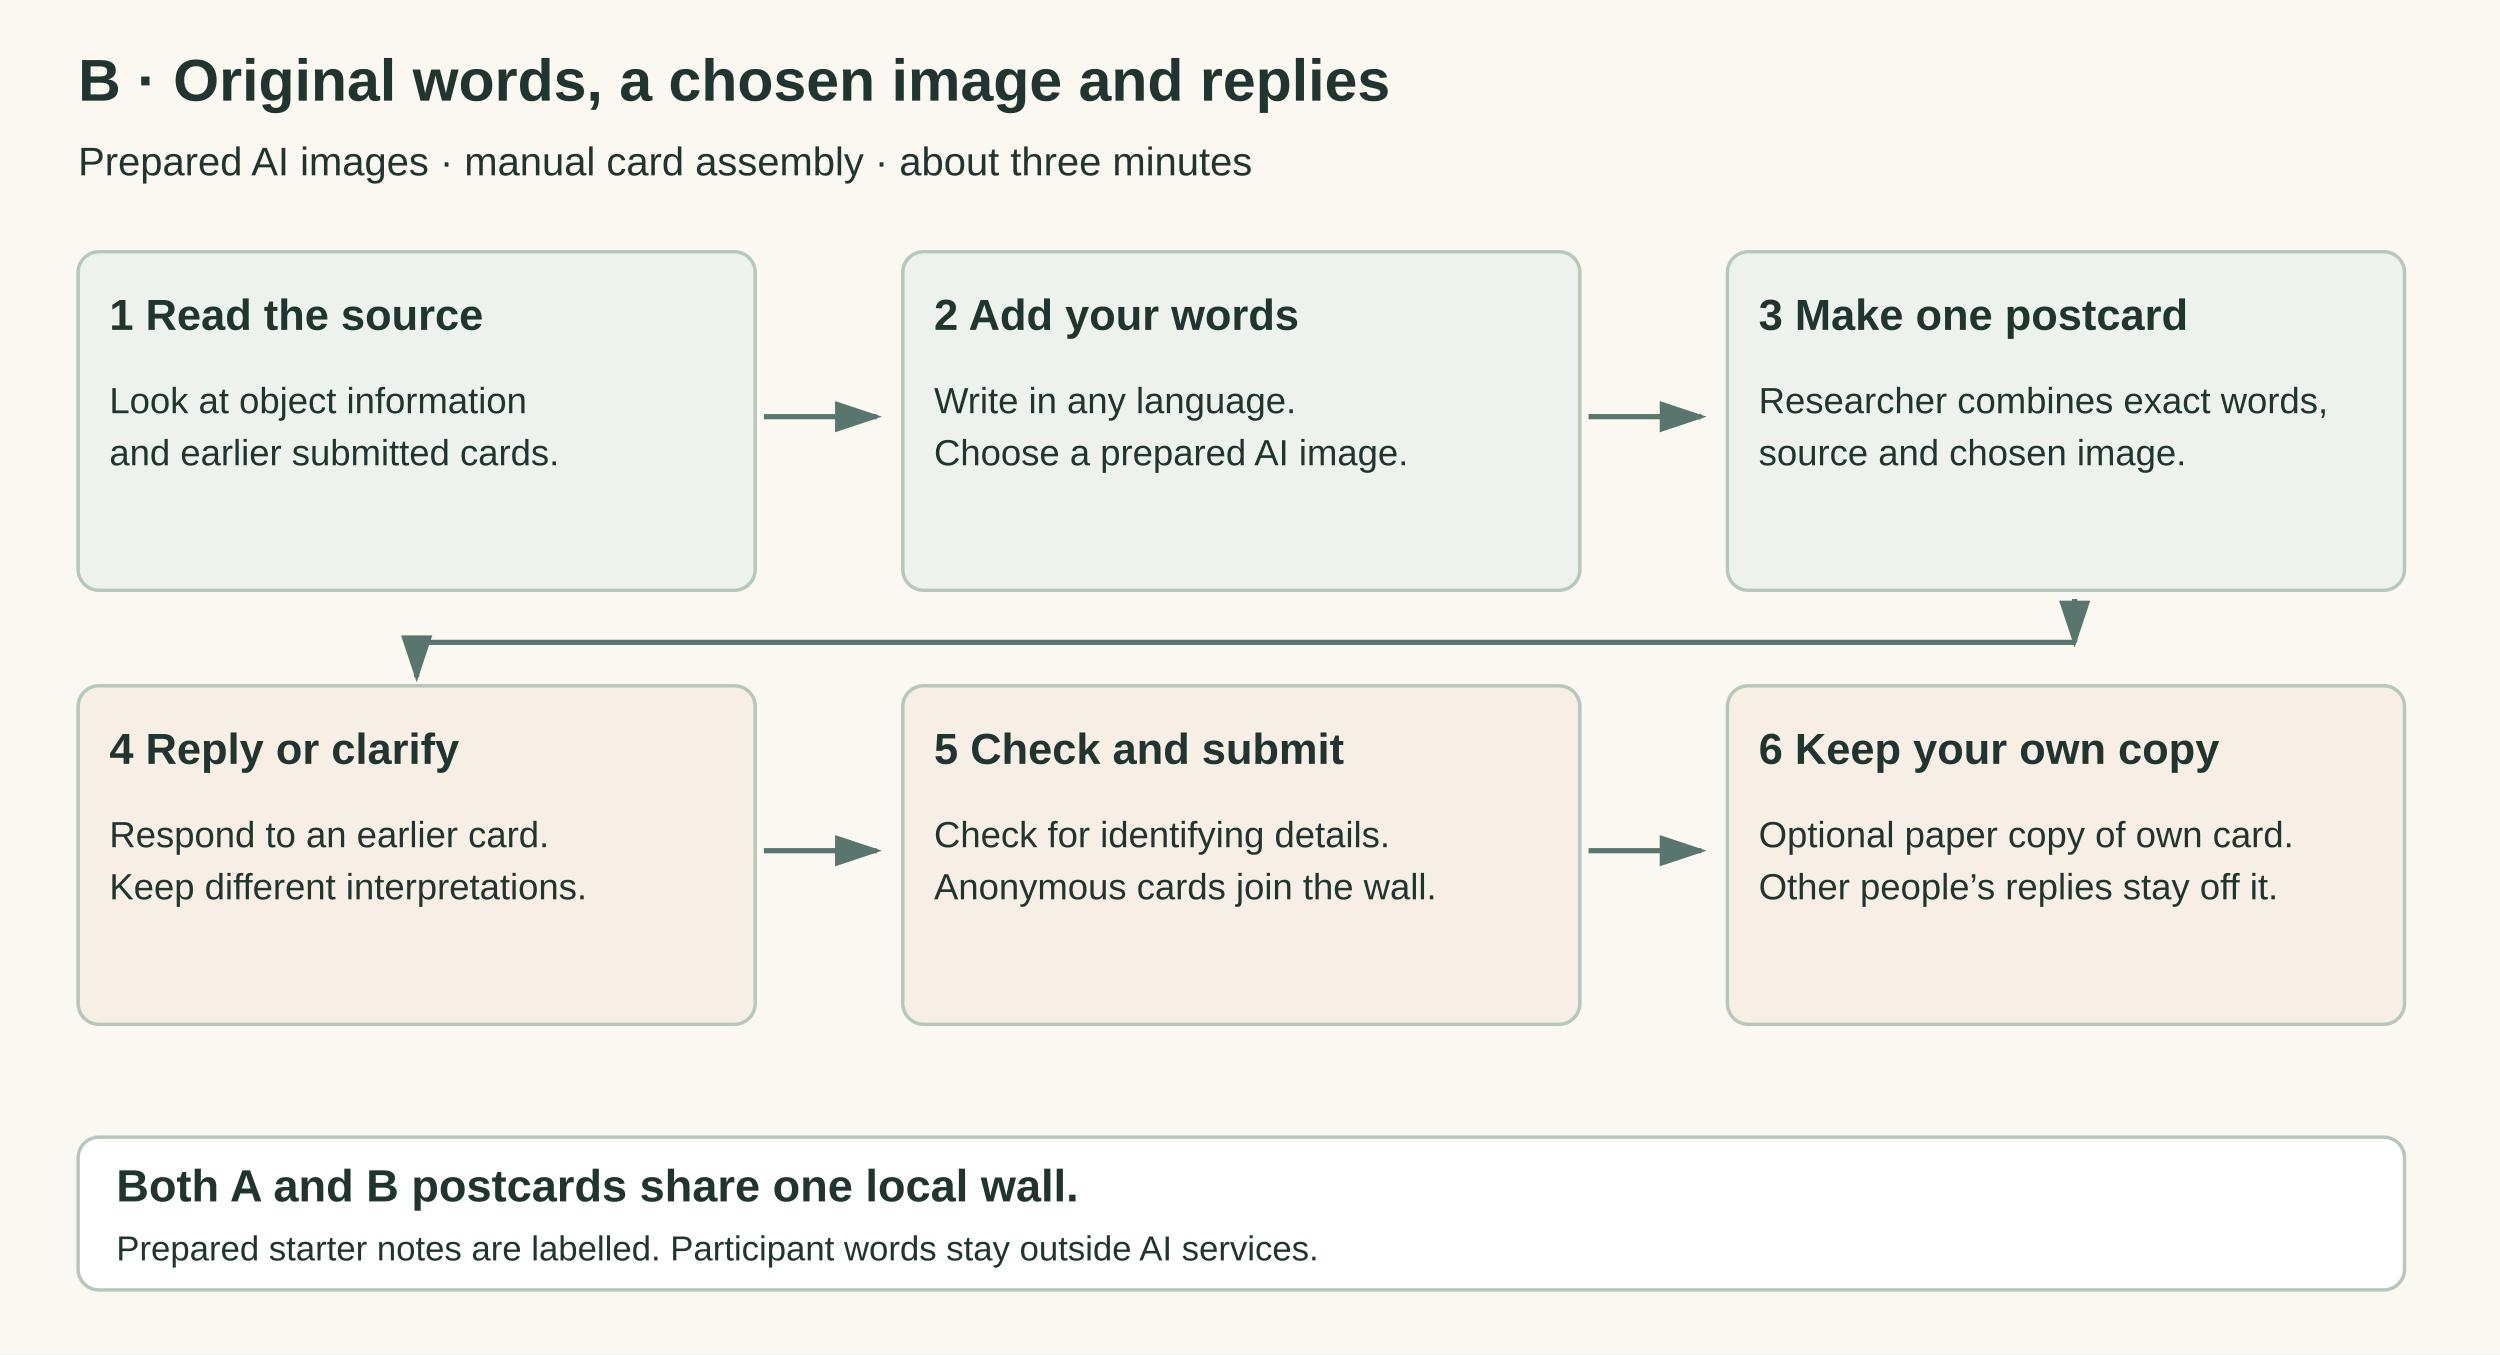
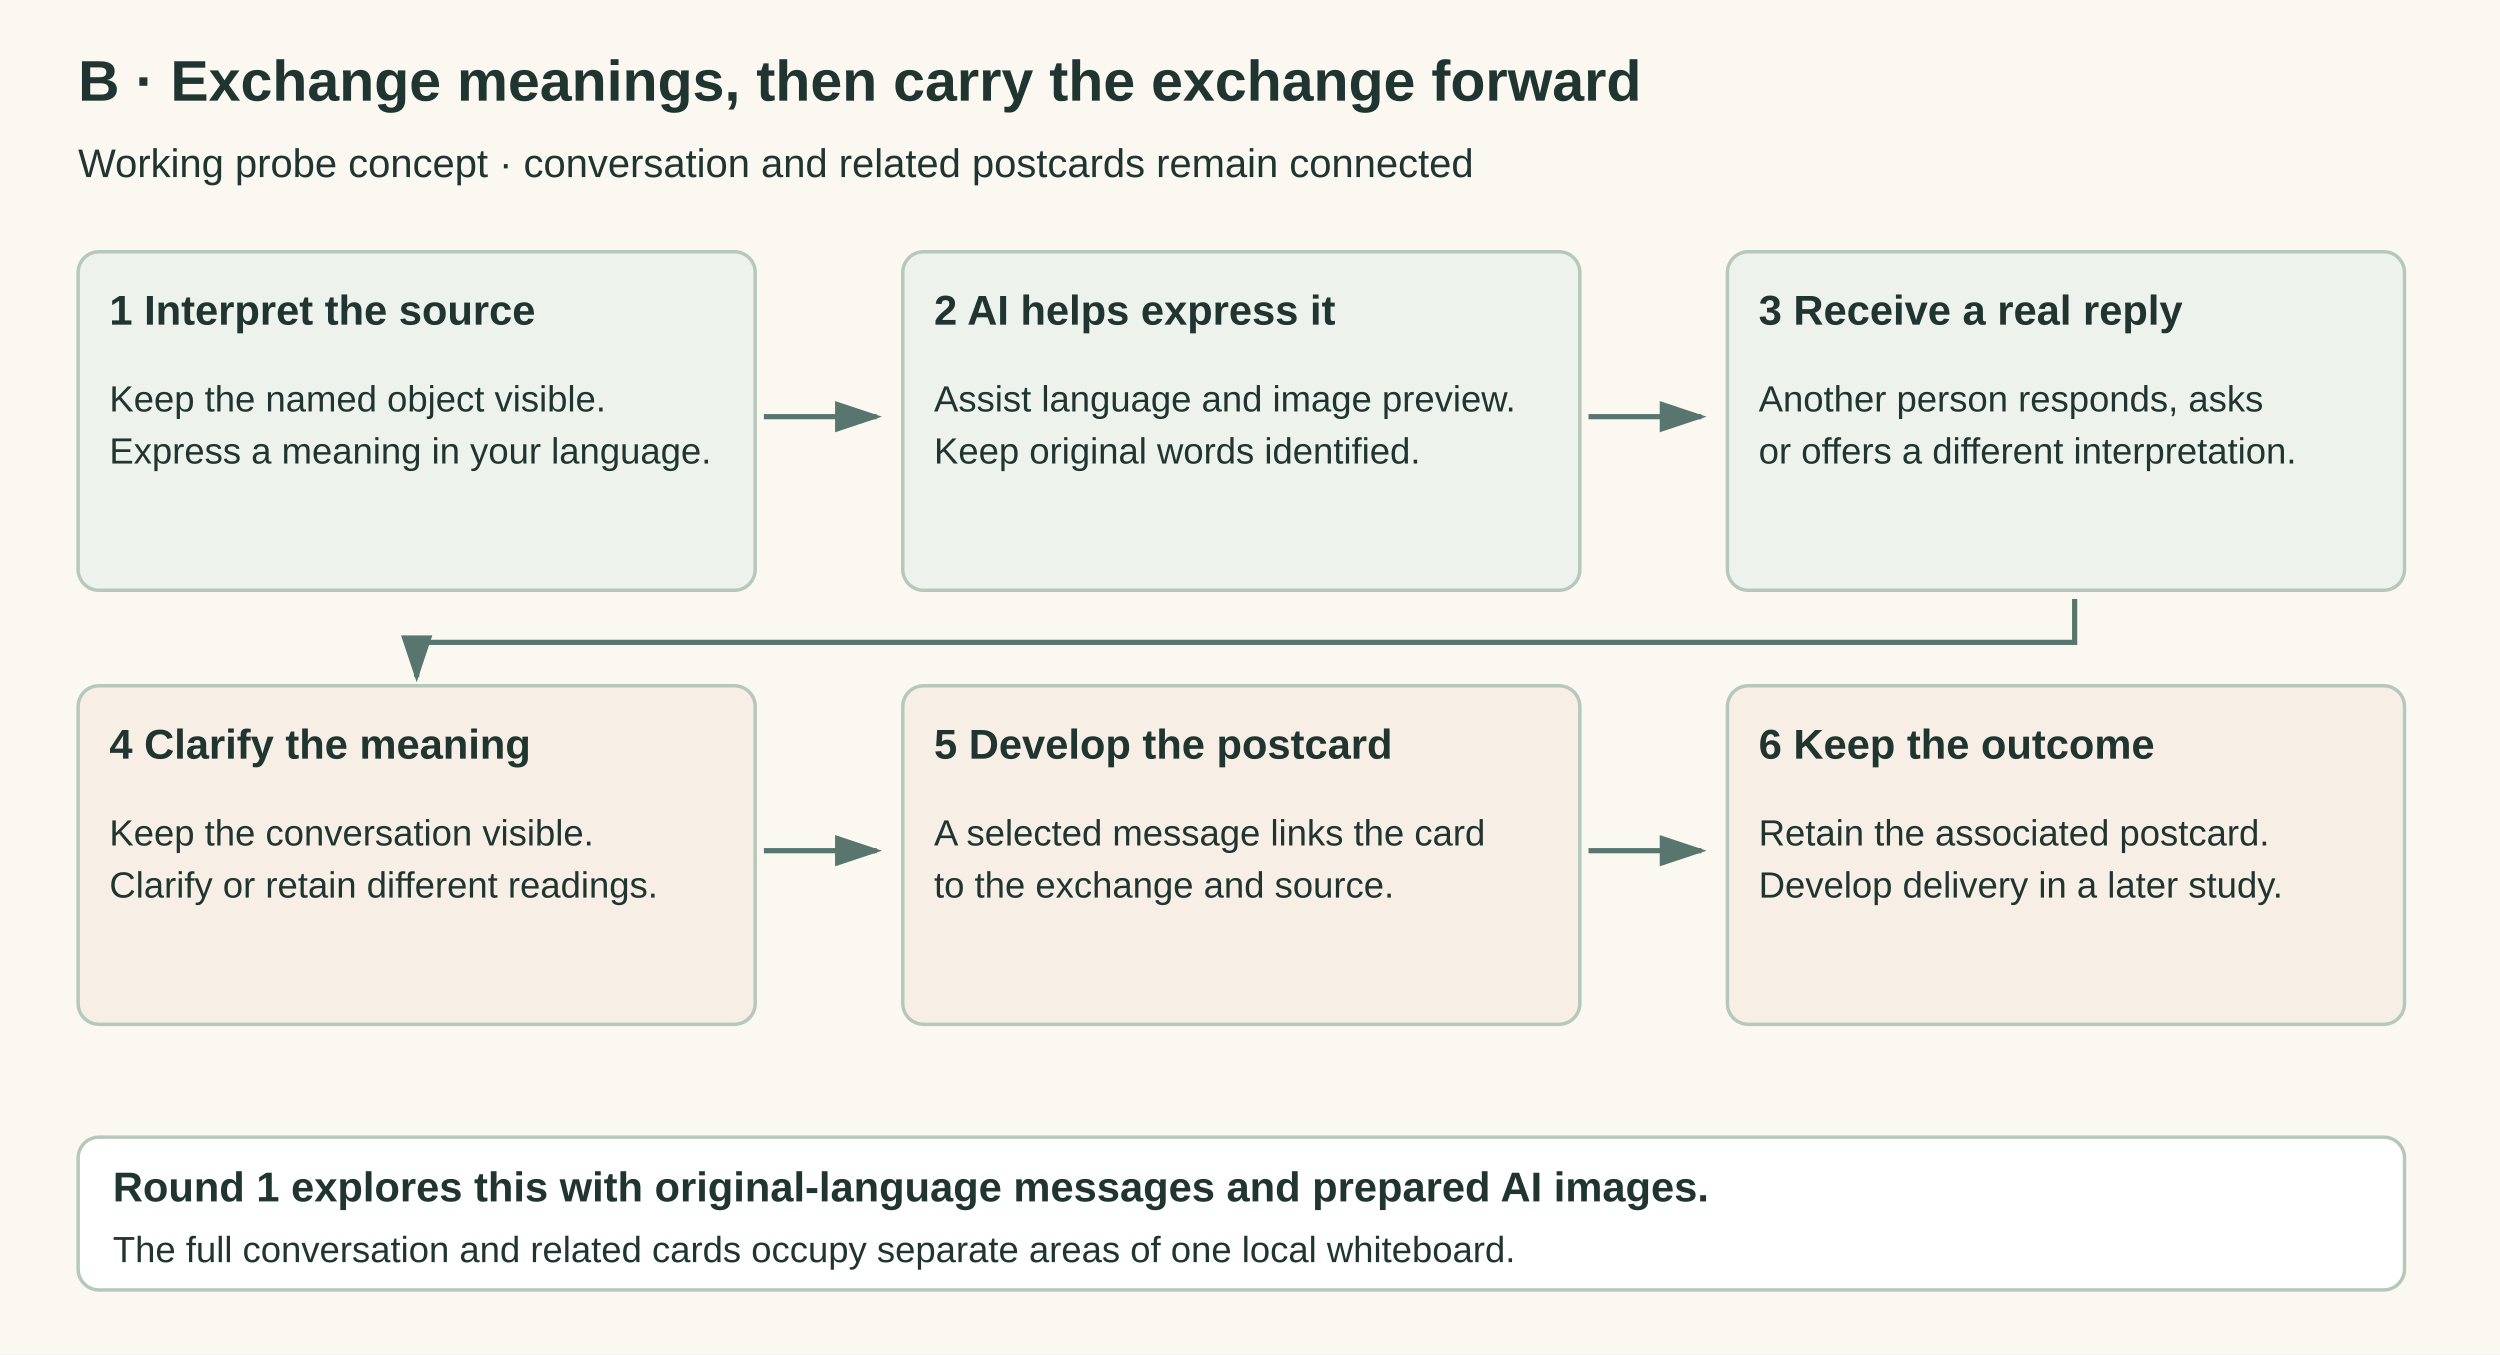
- <svg xmlns="http://www.w3.org/2000/svg" width="1440" height="780" viewBox="0 0 1440 780" role="img" aria-labelledby="title desc">
+ <svg xmlns="http://www.w3.org/2000/svg" width="1440" height="780" viewBox="0 0 1440 780" role="img" aria-labelledby="title">
  <defs>
    <marker id="arrow" markerWidth="10" markerHeight="10" refX="8" refY="3" orient="auto">
      <path d="M0 0 L0 6 L9 3 Z" fill="#58766d" />
    </marker>
  </defs>
  <rect width="1440" height="780" fill="#faf8f1" />
-   <g font-family="Arial, sans-serif" fill="#20352f">
-     <text x="45" y="58" font-size="34" font-weight="650">
-       <tspan x="45" dy="0">B · Original words, a chosen image and replies</tspan>
+   <g font-family="Arial,sans-serif" fill="#20352f">
+     <text x="45" y="58" font-size="33" font-weight="650">
+       <tspan x="45" dy="0">B · Exchange meanings, then carry the exchange forward</tspan>
    </text>
-     <text x="45" y="101" font-size="23" font-weight="400">
-       <tspan x="45" dy="0">Prepared AI images · manual card assembly · about three minutes</tspan>
+     <text x="45" y="102" font-size="23" font-weight="400">
+       <tspan x="45" dy="0">Working probe concept · conversation and related postcards remain connected</tspan>
    </text>
    <rect x="45" y="145" width="390" height="195" rx="12" fill="#edf3ec" stroke="#b6c8bb" stroke-width="2" />
-     <text x="63" y="190" font-size="25" font-weight="650">
-       <tspan x="63" dy="0">1  Read the source</tspan>
+     <text x="63" y="187" font-size="24" font-weight="650">
+       <tspan x="63" dy="0">1  Interpret the source</tspan>
    </text>
-     <text x="63" y="238" font-size="21" font-weight="400">
-       <tspan x="63" dy="0">Look at object information</tspan>
-       <tspan x="63" dy="30">and earlier submitted cards.</tspan>
+     <text x="63" y="237" font-size="21" font-weight="400">
+       <tspan x="63" dy="0">Keep the named object visible.</tspan>
+       <tspan x="63" dy="30">Express a meaning in your language.</tspan>
    </text>
-     <path d="M440 240 L505 240" fill="none" stroke="#58766d" stroke-width="3" marker-end="url(#arrow)" />
+     <path d="M440 240 L505 240" stroke="#58766d" stroke-width="3" fill="none" marker-end="url(#arrow)" />
    <rect x="520" y="145" width="390" height="195" rx="12" fill="#edf3ec" stroke="#b6c8bb" stroke-width="2" />
-     <text x="538" y="190" font-size="25" font-weight="650">
-       <tspan x="538" dy="0">2  Add your words</tspan>
+     <text x="538" y="187" font-size="24" font-weight="650">
+       <tspan x="538" dy="0">2  AI helps express it</tspan>
    </text>
-     <text x="538" y="238" font-size="21" font-weight="400">
-       <tspan x="538" dy="0">Write in any language.</tspan>
-       <tspan x="538" dy="30">Choose a prepared AI image.</tspan>
+     <text x="538" y="237" font-size="21" font-weight="400">
+       <tspan x="538" dy="0">Assist language and image preview.</tspan>
+       <tspan x="538" dy="30">Keep original words identified.</tspan>
    </text>
-     <path d="M915 240 L980 240" fill="none" stroke="#58766d" stroke-width="3" marker-end="url(#arrow)" />
+     <path d="M915 240 L980 240" stroke="#58766d" stroke-width="3" fill="none" marker-end="url(#arrow)" />
    <rect x="995" y="145" width="390" height="195" rx="12" fill="#edf3ec" stroke="#b6c8bb" stroke-width="2" />
-     <text x="1013" y="190" font-size="25" font-weight="650">
-       <tspan x="1013" dy="0">3  Make one postcard</tspan>
+     <text x="1013" y="187" font-size="24" font-weight="650">
+       <tspan x="1013" dy="0">3  Receive a real reply</tspan>
    </text>
-     <text x="1013" y="238" font-size="21" font-weight="400">
-       <tspan x="1013" dy="0">Researcher combines exact words,</tspan>
-       <tspan x="1013" dy="30">source and chosen image.</tspan>
+     <text x="1013" y="237" font-size="21" font-weight="400">
+       <tspan x="1013" dy="0">Another person responds, asks</tspan>
+       <tspan x="1013" dy="30">or offers a different interpretation.</tspan>
    </text>
    <rect x="45" y="395" width="390" height="195" rx="12" fill="#f7eee5" stroke="#b6c8bb" stroke-width="2" />
-     <text x="63" y="440" font-size="25" font-weight="650">
-       <tspan x="63" dy="0">4  Reply or clarify</tspan>
+     <text x="63" y="437" font-size="24" font-weight="650">
+       <tspan x="63" dy="0">4  Clarify the meaning</tspan>
    </text>
-     <text x="63" y="488" font-size="21" font-weight="400">
-       <tspan x="63" dy="0">Respond to an earlier card.</tspan>
-       <tspan x="63" dy="30">Keep different interpretations.</tspan>
+     <text x="63" y="487" font-size="21" font-weight="400">
+       <tspan x="63" dy="0">Keep the conversation visible.</tspan>
+       <tspan x="63" dy="30">Clarify or retain different readings.</tspan>
    </text>
-     <path d="M440 490 L505 490" fill="none" stroke="#58766d" stroke-width="3" marker-end="url(#arrow)" />
+     <path d="M440 490 L505 490" stroke="#58766d" stroke-width="3" fill="none" marker-end="url(#arrow)" />
    <rect x="520" y="395" width="390" height="195" rx="12" fill="#f7eee5" stroke="#b6c8bb" stroke-width="2" />
-     <text x="538" y="440" font-size="25" font-weight="650">
-       <tspan x="538" dy="0">5  Check and submit</tspan>
+     <text x="538" y="437" font-size="24" font-weight="650">
+       <tspan x="538" dy="0">5  Develop the postcard</tspan>
    </text>
-     <text x="538" y="488" font-size="21" font-weight="400">
-       <tspan x="538" dy="0">Check for identifying details.</tspan>
-       <tspan x="538" dy="30">Anonymous cards join the wall.</tspan>
+     <text x="538" y="487" font-size="21" font-weight="400">
+       <tspan x="538" dy="0">A selected message links the card</tspan>
+       <tspan x="538" dy="30">to the exchange and source.</tspan>
    </text>
-     <path d="M915 490 L980 490" fill="none" stroke="#58766d" stroke-width="3" marker-end="url(#arrow)" />
+     <path d="M915 490 L980 490" stroke="#58766d" stroke-width="3" fill="none" marker-end="url(#arrow)" />
    <rect x="995" y="395" width="390" height="195" rx="12" fill="#f7eee5" stroke="#b6c8bb" stroke-width="2" />
-     <text x="1013" y="440" font-size="25" font-weight="650">
-       <tspan x="1013" dy="0">6  Keep your own copy</tspan>
+     <text x="1013" y="437" font-size="24" font-weight="650">
+       <tspan x="1013" dy="0">6  Keep the outcome</tspan>
    </text>
-     <text x="1013" y="488" font-size="21" font-weight="400">
-       <tspan x="1013" dy="0">Optional paper copy of own card.</tspan>
-       <tspan x="1013" dy="30">Other people’s replies stay off it.</tspan>
+     <text x="1013" y="487" font-size="21" font-weight="400">
+       <tspan x="1013" dy="0">Retain the associated postcard.</tspan>
+       <tspan x="1013" dy="30">Develop delivery in a later study.</tspan>
    </text>
-     <path d="M1195 345 L1195 370" fill="none" stroke="#58766d" stroke-width="3" marker-end="url(#arrow)" />
-     <path d="M1195 370 L240 370 L240 390" fill="none" stroke="#58766d" stroke-width="3" marker-end="url(#arrow)" />
+     <path d="M1195 345 L1195 370 L240 370 L240 390" fill="none" stroke="#58766d" stroke-width="3" marker-end="url(#arrow)" />
    <rect x="45" y="655" width="1340" height="88" rx="12" fill="#fff" stroke="#b6c8bb" stroke-width="2" />
-     <text x="67" y="692" font-size="26" font-weight="650">
-       <tspan x="67" dy="0">Both A and B postcards share one local wall.</tspan>
+     <text x="65" y="692" font-size="24" font-weight="650">
+       <tspan x="65" dy="0">Round 1 explores this with original-language messages and prepared AI images.</tspan>
    </text>
-     <text x="67" y="726" font-size="20" font-weight="400">
-       <tspan x="67" dy="0">Prepared starter notes are labelled. Participant words stay outside AI services.</tspan>
+     <text x="65" y="727" font-size="21" font-weight="400">
+       <tspan x="65" dy="0">The full conversation and related cards occupy separate areas of one local whiteboard.</tspan>
    </text>
  </g>
</svg>
